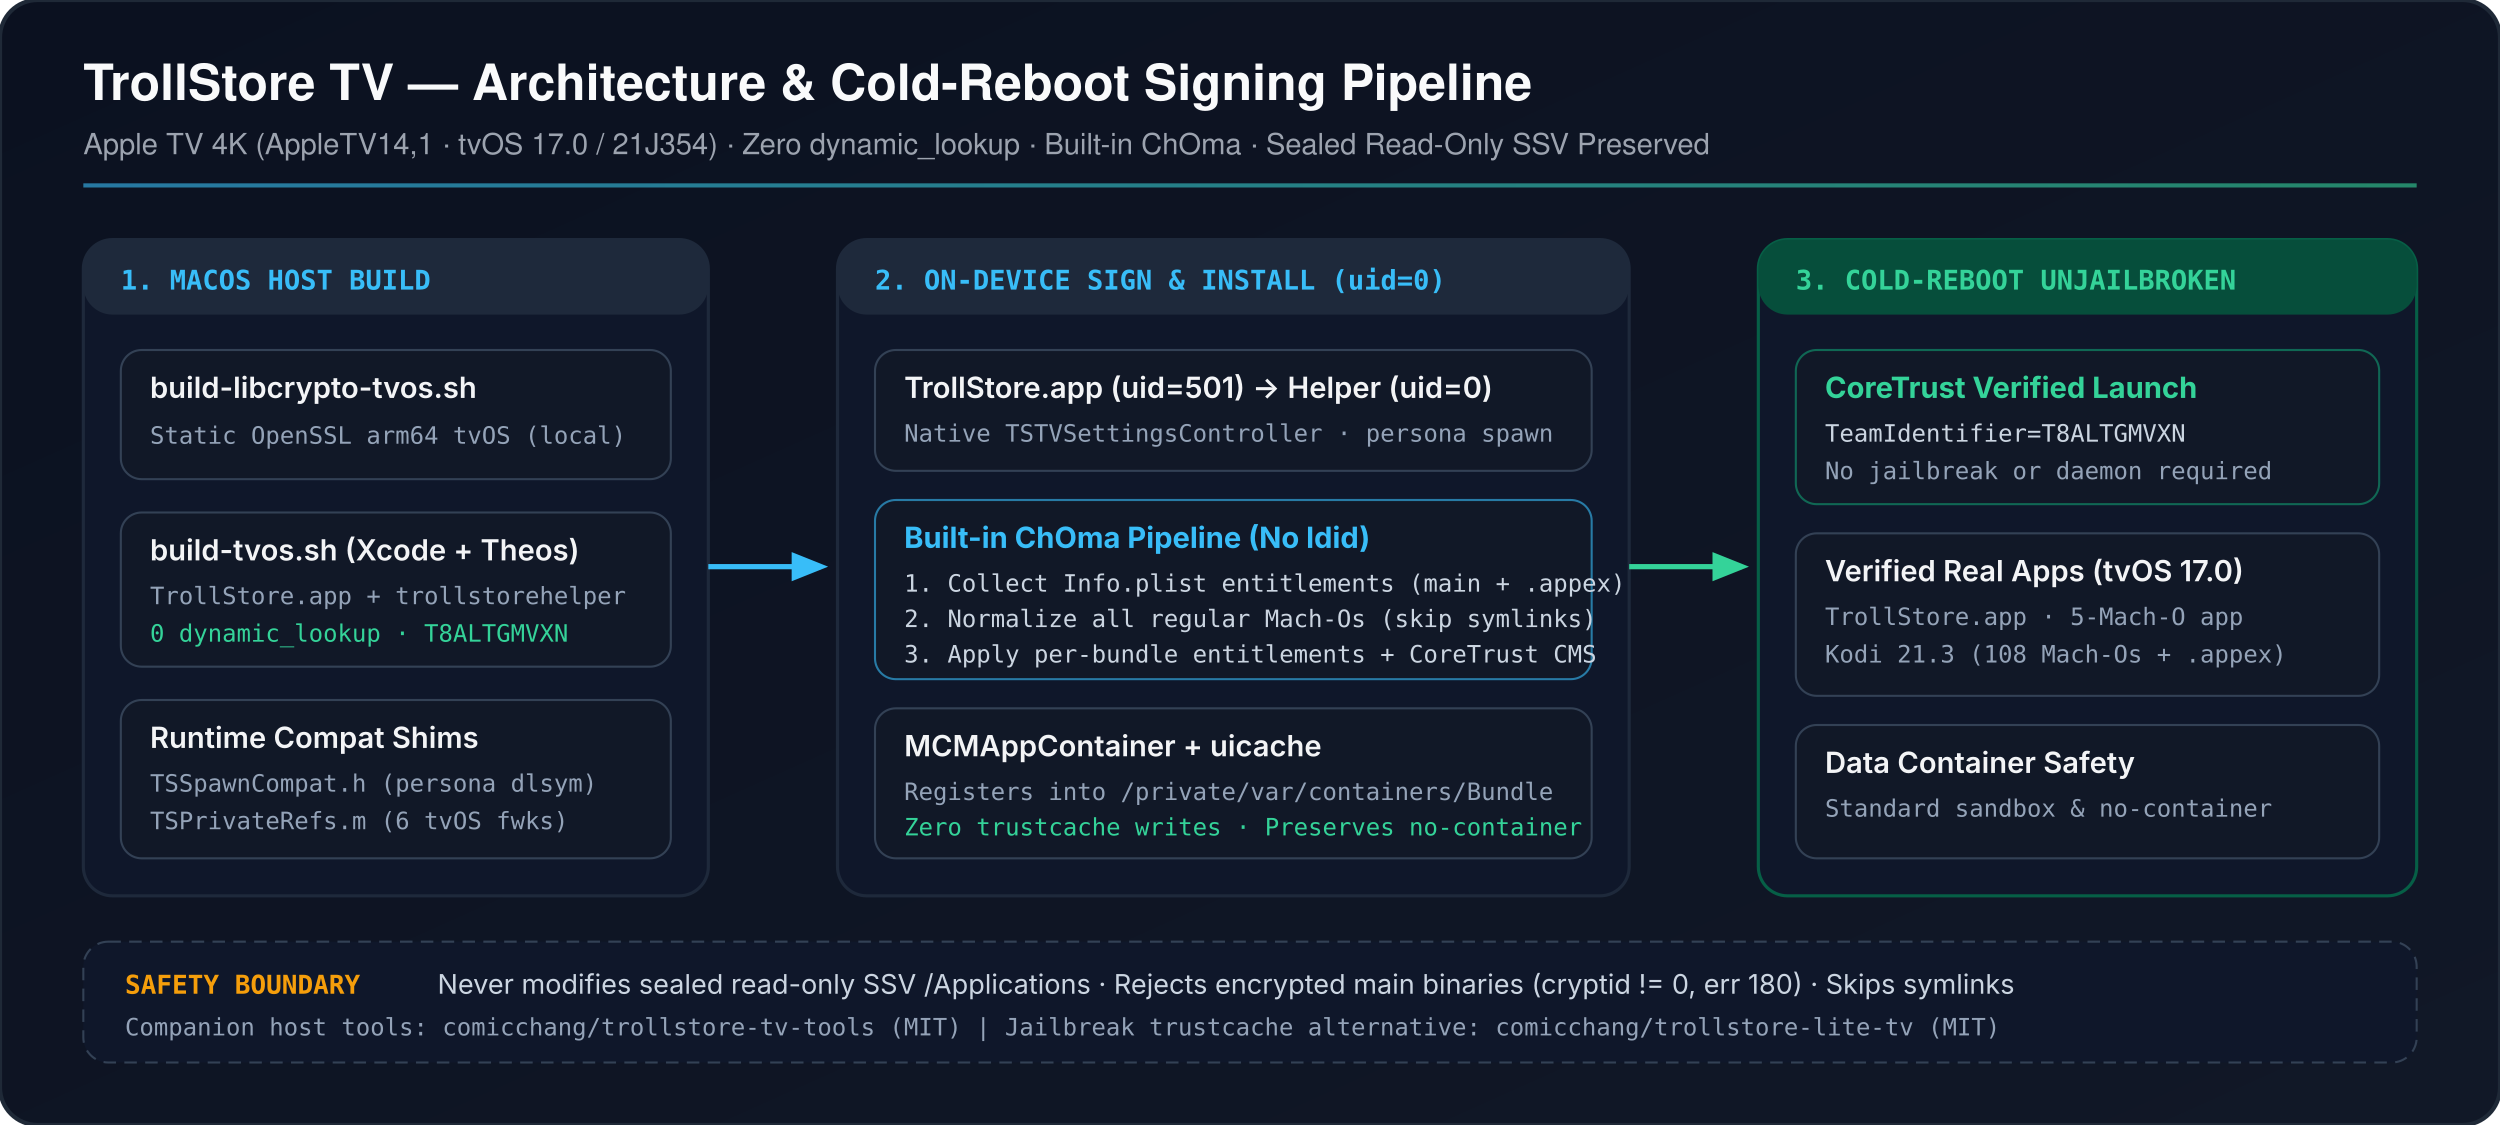
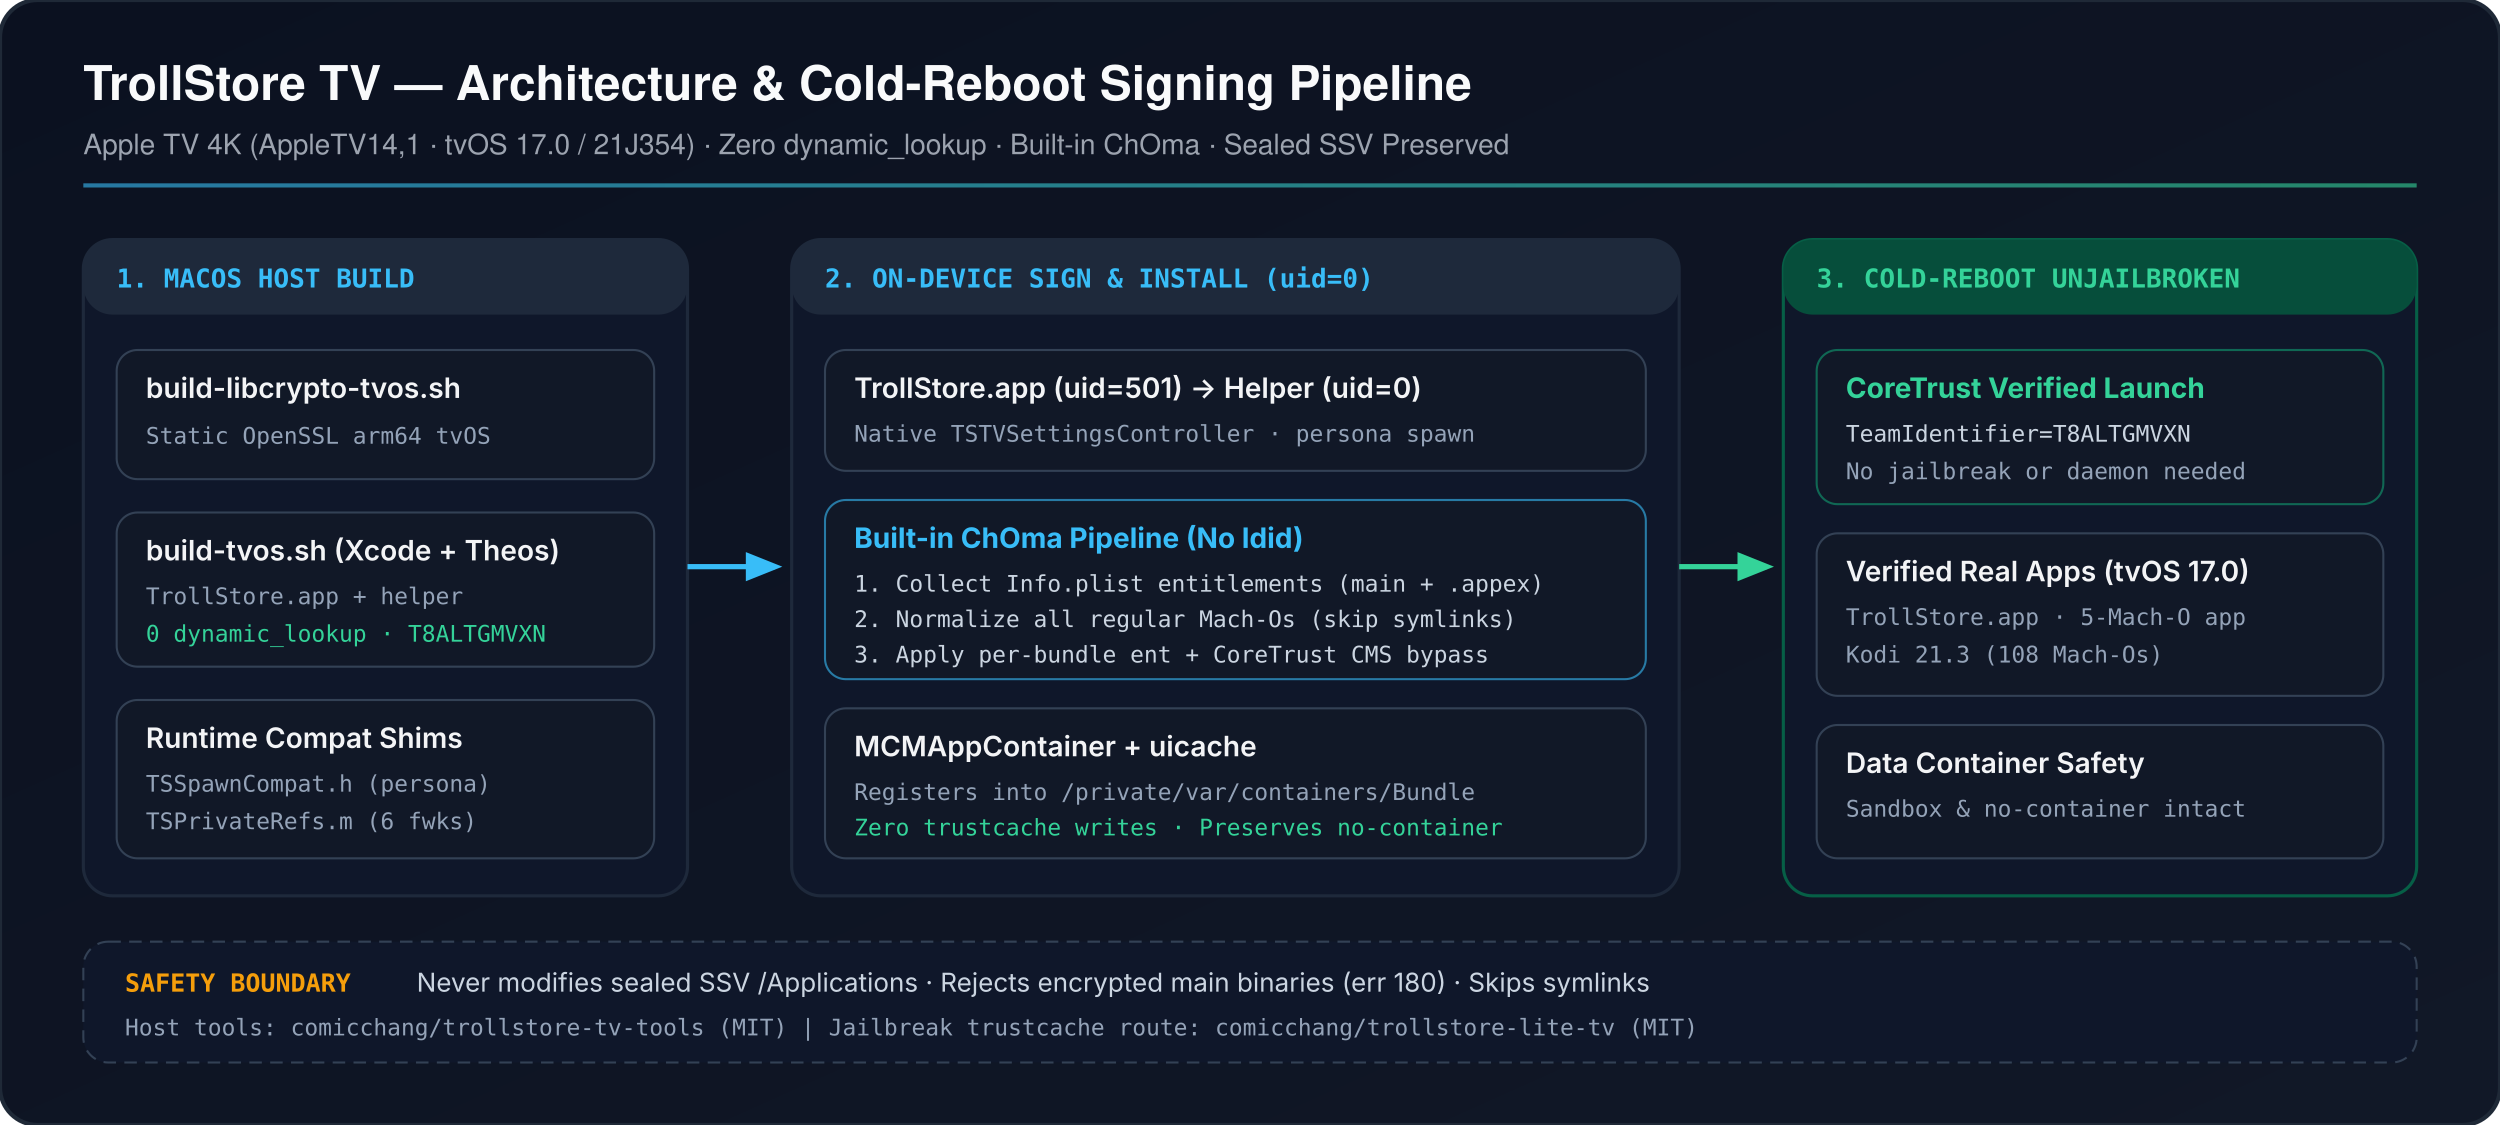
<svg xmlns="http://www.w3.org/2000/svg" viewBox="0 0 1200 540" width="1200" height="540" role="img" aria-label="TrollStore TV Architecture Overview">
  <defs>
    <linearGradient id="bg" x1="0" y1="0" x2="1" y2="1">
      <stop offset="0%" stop-color="#0b1120" />
      <stop offset="100%" stop-color="#111827" />
    </linearGradient>
    <linearGradient id="accent" x1="0" y1="0" x2="1" y2="0">
      <stop offset="0%" stop-color="#38bdf8" />
      <stop offset="100%" stop-color="#34d399" />
    </linearGradient>
    <marker id="arrow" viewBox="0 0 10 10" refX="8" refY="5" markerWidth="7" markerHeight="7" orient="auto-start-reverse">
      <path d="M 0 1 L 10 5 L 0 9 z" fill="#38bdf8" />
    </marker>
    <marker id="arrowGreen" viewBox="0 0 10 10" refX="8" refY="5" markerWidth="7" markerHeight="7" orient="auto-start-reverse">
      <path d="M 0 1 L 10 5 L 0 9 z" fill="#34d399" />
    </marker>
  </defs>
  <rect width="1200" height="540" rx="18" fill="url(#bg)" stroke="#1f2937" stroke-width="2" />
-   <text x="40" y="48" fill="#f9fafb" font-family="-apple-system,BlinkMacSystemFont,Segoe UI,Helvetica,Arial,sans-serif" font-size="24" font-weight="700">TrollStore TV — Architecture &amp; Cold-Reboot Signing Pipeline</text>
-   <text x="40" y="74" fill="#9ca3af" font-family="-apple-system,BlinkMacSystemFont,Segoe UI,Helvetica,Arial,sans-serif" font-size="14">Apple TV 4K (AppleTV14,1 · tvOS 17.0 / 21J354) · Zero dynamic_lookup · Built-in ChOma · Sealed Read-Only SSV Preserved</text>
+   <text x="40" y="48" fill="#f9fafb" font-family="-apple-system,BlinkMacSystemFont,Segoe UI,Helvetica,Arial,sans-serif" font-size="23" font-weight="700">TrollStore TV — Architecture &amp; Cold-Reboot Signing Pipeline</text>
+   <text x="40" y="74" fill="#9ca3af" font-family="-apple-system,BlinkMacSystemFont,Segoe UI,Helvetica,Arial,sans-serif" font-size="13.5">Apple TV 4K (AppleTV14,1 · tvOS 17.0 / 21J354) · Zero dynamic_lookup · Built-in ChOma · Sealed SSV Preserved</text>
  <rect x="40" y="88" width="1120" height="2" fill="url(#accent)" opacity="0.6" />
-   <rect x="40" y="115" width="300" height="315" rx="14" fill="#0f172a" stroke="#1e293b" stroke-width="1.5" />
-   <rect x="40" y="115" width="300" height="36" rx="14" fill="#1e293b" />
-   <text x="58" y="139" fill="#38bdf8" font-family="ui-monospace,SFMono-Regular,Menlo,monospace" font-size="13" font-weight="700">1. MACOS HOST BUILD</text>
-   <rect x="58" y="168" width="264" height="62" rx="10" fill="#111827" stroke="#334155" />
-   <text x="72" y="191" fill="#f3f4f6" font-family="-apple-system,sans-serif" font-size="14" font-weight="600">build-libcrypto-tvos.sh</text>
-   <text x="72" y="213" fill="#94a3b8" font-family="ui-monospace,monospace" font-size="11.5">Static OpenSSL arm64 tvOS (local)</text>
-   <rect x="58" y="246" width="264" height="74" rx="10" fill="#111827" stroke="#334155" />
-   <text x="72" y="269" fill="#f3f4f6" font-family="-apple-system,sans-serif" font-size="14" font-weight="600">build-tvos.sh (Xcode + Theos)</text>
-   <text x="72" y="290" fill="#94a3b8" font-family="ui-monospace,monospace" font-size="11.5">TrollStore.app + trollstorehelper</text>
-   <text x="72" y="308" fill="#34d399" font-family="ui-monospace,monospace" font-size="11.5">0 dynamic_lookup · T8ALTGMVXN</text>
-   <rect x="58" y="336" width="264" height="76" rx="10" fill="#111827" stroke="#334155" />
-   <text x="72" y="359" fill="#f3f4f6" font-family="-apple-system,sans-serif" font-size="14" font-weight="600">Runtime Compat Shims</text>
-   <text x="72" y="380" fill="#94a3b8" font-family="ui-monospace,monospace" font-size="11.5">TSSpawnCompat.h (persona dlsym)</text>
-   <text x="72" y="398" fill="#94a3b8" font-family="ui-monospace,monospace" font-size="11.5">TSPrivateRefs.m (6 tvOS fwks)</text>
-   <line x1="340" y1="272" x2="394" y2="272" stroke="#38bdf8" stroke-width="2.5" marker-end="url(#arrow)" />
-   <rect x="402" y="115" width="380" height="315" rx="14" fill="#0f172a" stroke="#1e293b" stroke-width="1.5" />
-   <rect x="402" y="115" width="380" height="36" rx="14" fill="#1e293b" />
-   <text x="420" y="139" fill="#38bdf8" font-family="ui-monospace,SFMono-Regular,Menlo,monospace" font-size="13" font-weight="700">2. ON-DEVICE SIGN &amp; INSTALL (uid=0)</text>
-   <rect x="420" y="168" width="344" height="58" rx="10" fill="#111827" stroke="#334155" />
-   <text x="434" y="191" fill="#f3f4f6" font-family="-apple-system,sans-serif" font-size="14" font-weight="600">TrollStore.app (uid=501) → Helper (uid=0)</text>
-   <text x="434" y="212" fill="#94a3b8" font-family="ui-monospace,monospace" font-size="11.5">Native TSTVSettingsController · persona spawn</text>
-   <rect x="420" y="240" width="344" height="86" rx="10" fill="#111827" stroke="#38bdf8" stroke-opacity="0.6" />
-   <text x="434" y="263" fill="#38bdf8" font-family="-apple-system,sans-serif" font-size="14" font-weight="700">Built-in ChOma Pipeline (No ldid)</text>
-   <text x="434" y="284" fill="#cbd5e1" font-family="ui-monospace,monospace" font-size="11.5">1. Collect Info.plist entitlements (main + .appex)</text>
-   <text x="434" y="301" fill="#cbd5e1" font-family="ui-monospace,monospace" font-size="11.5">2. Normalize all regular Mach-Os (skip symlinks)</text>
-   <text x="434" y="318" fill="#cbd5e1" font-family="ui-monospace,monospace" font-size="11.5">3. Apply per-bundle entitlements + CoreTrust CMS</text>
-   <rect x="420" y="340" width="344" height="72" rx="10" fill="#111827" stroke="#334155" />
-   <text x="434" y="363" fill="#f3f4f6" font-family="-apple-system,sans-serif" font-size="14" font-weight="600">MCMAppContainer + uicache</text>
-   <text x="434" y="384" fill="#94a3b8" font-family="ui-monospace,monospace" font-size="11.5">Registers into /private/var/containers/Bundle</text>
-   <text x="434" y="401" fill="#34d399" font-family="ui-monospace,monospace" font-size="11.5">Zero trustcache writes · Preserves no-container</text>
-   <line x1="782" y1="272" x2="836" y2="272" stroke="#34d399" stroke-width="2.5" marker-end="url(#arrowGreen)" />
-   <rect x="844" y="115" width="316" height="315" rx="14" fill="#0f172a" stroke="#065f46" stroke-width="1.5" />
-   <rect x="844" y="115" width="316" height="36" rx="14" fill="#064e3b" />
-   <text x="862" y="139" fill="#34d399" font-family="ui-monospace,SFMono-Regular,Menlo,monospace" font-size="13" font-weight="700">3. COLD-REBOOT UNJAILBROKEN</text>
-   <rect x="862" y="168" width="280" height="74" rx="10" fill="#111827" stroke="#10b981" stroke-opacity="0.5" />
-   <text x="876" y="191" fill="#34d399" font-family="-apple-system,sans-serif" font-size="14" font-weight="700">CoreTrust Verified Launch</text>
-   <text x="876" y="212" fill="#cbd5e1" font-family="ui-monospace,monospace" font-size="11.5">TeamIdentifier=T8ALTGMVXN</text>
-   <text x="876" y="230" fill="#94a3b8" font-family="ui-monospace,monospace" font-size="11.5">No jailbreak or daemon required</text>
-   <rect x="862" y="256" width="280" height="78" rx="10" fill="#111827" stroke="#334155" />
-   <text x="876" y="279" fill="#f3f4f6" font-family="-apple-system,sans-serif" font-size="14" font-weight="600">Verified Real Apps (tvOS 17.0)</text>
-   <text x="876" y="300" fill="#94a3b8" font-family="ui-monospace,monospace" font-size="11.5">TrollStore.app · 5-Mach-O app</text>
-   <text x="876" y="318" fill="#94a3b8" font-family="ui-monospace,monospace" font-size="11.5">Kodi 21.3 (108 Mach-Os + .appex)</text>
-   <rect x="862" y="348" width="280" height="64" rx="10" fill="#111827" stroke="#334155" />
-   <text x="876" y="371" fill="#f3f4f6" font-family="-apple-system,sans-serif" font-size="14" font-weight="600">Data Container Safety</text>
-   <text x="876" y="392" fill="#94a3b8" font-family="ui-monospace,monospace" font-size="11.5">Standard sandbox &amp; no-container</text>
+   <rect x="40" y="115" width="290" height="315" rx="14" fill="#0f172a" stroke="#1e293b" stroke-width="1.5" />
+   <rect x="40" y="115" width="290" height="36" rx="14" fill="#1e293b" />
+   <text x="56" y="138" fill="#38bdf8" font-family="ui-monospace,SFMono-Regular,Menlo,monospace" font-size="12.5" font-weight="700">1. MACOS HOST BUILD</text>
+   <rect x="56" y="168" width="258" height="62" rx="10" fill="#111827" stroke="#334155" />
+   <text x="70" y="191" fill="#f3f4f6" font-family="-apple-system,sans-serif" font-size="13.5" font-weight="600">build-libcrypto-tvos.sh</text>
+   <text x="70" y="213" fill="#94a3b8" font-family="ui-monospace,monospace" font-size="11">Static OpenSSL arm64 tvOS</text>
+   <rect x="56" y="246" width="258" height="74" rx="10" fill="#111827" stroke="#334155" />
+   <text x="70" y="269" fill="#f3f4f6" font-family="-apple-system,sans-serif" font-size="13.5" font-weight="600">build-tvos.sh (Xcode + Theos)</text>
+   <text x="70" y="290" fill="#94a3b8" font-family="ui-monospace,monospace" font-size="11">TrollStore.app + helper</text>
+   <text x="70" y="308" fill="#34d399" font-family="ui-monospace,monospace" font-size="11">0 dynamic_lookup · T8ALTGMVXN</text>
+   <rect x="56" y="336" width="258" height="76" rx="10" fill="#111827" stroke="#334155" />
+   <text x="70" y="359" fill="#f3f4f6" font-family="-apple-system,sans-serif" font-size="13.5" font-weight="600">Runtime Compat Shims</text>
+   <text x="70" y="380" fill="#94a3b8" font-family="ui-monospace,monospace" font-size="11">TSSpawnCompat.h (persona)</text>
+   <text x="70" y="398" fill="#94a3b8" font-family="ui-monospace,monospace" font-size="11">TSPrivateRefs.m (6 fwks)</text>
+   <line x1="330" y1="272" x2="372" y2="272" stroke="#38bdf8" stroke-width="2.5" marker-end="url(#arrow)" />
+   <rect x="380" y="115" width="426" height="315" rx="14" fill="#0f172a" stroke="#1e293b" stroke-width="1.5" />
+   <rect x="380" y="115" width="426" height="36" rx="14" fill="#1e293b" />
+   <text x="396" y="138" fill="#38bdf8" font-family="ui-monospace,SFMono-Regular,Menlo,monospace" font-size="12.5" font-weight="700">2. ON-DEVICE SIGN &amp; INSTALL (uid=0)</text>
+   <rect x="396" y="168" width="394" height="58" rx="10" fill="#111827" stroke="#334155" />
+   <text x="410" y="191" fill="#f3f4f6" font-family="-apple-system,sans-serif" font-size="13.5" font-weight="600">TrollStore.app (uid=501) → Helper (uid=0)</text>
+   <text x="410" y="212" fill="#94a3b8" font-family="ui-monospace,monospace" font-size="11">Native TSTVSettingsController · persona spawn</text>
+   <rect x="396" y="240" width="394" height="86" rx="10" fill="#111827" stroke="#38bdf8" stroke-opacity="0.6" />
+   <text x="410" y="263" fill="#38bdf8" font-family="-apple-system,sans-serif" font-size="13.5" font-weight="700">Built-in ChOma Pipeline (No ldid)</text>
+   <text x="410" y="284" fill="#cbd5e1" font-family="ui-monospace,monospace" font-size="11">1. Collect Info.plist entitlements (main + .appex)</text>
+   <text x="410" y="301" fill="#cbd5e1" font-family="ui-monospace,monospace" font-size="11">2. Normalize all regular Mach-Os (skip symlinks)</text>
+   <text x="410" y="318" fill="#cbd5e1" font-family="ui-monospace,monospace" font-size="11">3. Apply per-bundle ent + CoreTrust CMS bypass</text>
+   <rect x="396" y="340" width="394" height="72" rx="10" fill="#111827" stroke="#334155" />
+   <text x="410" y="363" fill="#f3f4f6" font-family="-apple-system,sans-serif" font-size="13.5" font-weight="600">MCMAppContainer + uicache</text>
+   <text x="410" y="384" fill="#94a3b8" font-family="ui-monospace,monospace" font-size="11">Registers into /private/var/containers/Bundle</text>
+   <text x="410" y="401" fill="#34d399" font-family="ui-monospace,monospace" font-size="11">Zero trustcache writes · Preserves no-container</text>
+   <line x1="806" y1="272" x2="848" y2="272" stroke="#34d399" stroke-width="2.5" marker-end="url(#arrowGreen)" />
+   <rect x="856" y="115" width="304" height="315" rx="14" fill="#0f172a" stroke="#065f46" stroke-width="1.5" />
+   <rect x="856" y="115" width="304" height="36" rx="14" fill="#064e3b" />
+   <text x="872" y="138" fill="#34d399" font-family="ui-monospace,SFMono-Regular,Menlo,monospace" font-size="12.5" font-weight="700">3. COLD-REBOOT UNJAILBROKEN</text>
+   <rect x="872" y="168" width="272" height="74" rx="10" fill="#111827" stroke="#10b981" stroke-opacity="0.5" />
+   <text x="886" y="191" fill="#34d399" font-family="-apple-system,sans-serif" font-size="13.5" font-weight="700">CoreTrust Verified Launch</text>
+   <text x="886" y="212" fill="#cbd5e1" font-family="ui-monospace,monospace" font-size="11">TeamIdentifier=T8ALTGMVXN</text>
+   <text x="886" y="230" fill="#94a3b8" font-family="ui-monospace,monospace" font-size="11">No jailbreak or daemon needed</text>
+   <rect x="872" y="256" width="272" height="78" rx="10" fill="#111827" stroke="#334155" />
+   <text x="886" y="279" fill="#f3f4f6" font-family="-apple-system,sans-serif" font-size="13.5" font-weight="600">Verified Real Apps (tvOS 17.0)</text>
+   <text x="886" y="300" fill="#94a3b8" font-family="ui-monospace,monospace" font-size="11">TrollStore.app · 5-Mach-O app</text>
+   <text x="886" y="318" fill="#94a3b8" font-family="ui-monospace,monospace" font-size="11">Kodi 21.3 (108 Mach-Os)</text>
+   <rect x="872" y="348" width="272" height="64" rx="10" fill="#111827" stroke="#334155" />
+   <text x="886" y="371" fill="#f3f4f6" font-family="-apple-system,sans-serif" font-size="13.5" font-weight="600">Data Container Safety</text>
+   <text x="886" y="392" fill="#94a3b8" font-family="ui-monospace,monospace" font-size="11">Sandbox &amp; no-container intact</text>
  <rect x="40" y="452" width="1120" height="58" rx="12" fill="#0f172a" stroke="#334155" stroke-dasharray="6 4" />
-   <text x="60" y="477" fill="#f59e0b" font-family="ui-monospace,monospace" font-size="12.5" font-weight="700">SAFETY BOUNDARY</text>
-   <text x="210" y="477" fill="#cbd5e1" font-family="-apple-system,sans-serif" font-size="13">Never modifies sealed read-only SSV /Applications · Rejects encrypted main binaries (cryptid != 0, err 180) · Skips symlinks</text>
-   <text x="60" y="497" fill="#94a3b8" font-family="ui-monospace,monospace" font-size="11.5">Companion host tools: comicchang/trollstore-tv-tools (MIT)   |   Jailbreak trustcache alternative: comicchang/trollstore-lite-tv (MIT)</text>
+   <text x="60" y="476" fill="#f59e0b" font-family="ui-monospace,monospace" font-size="12" font-weight="700">SAFETY BOUNDARY</text>
+   <text x="200" y="476" fill="#cbd5e1" font-family="-apple-system,sans-serif" font-size="12.5">Never modifies sealed SSV /Applications · Rejects encrypted main binaries (err 180) · Skips symlinks</text>
+   <text x="60" y="497" fill="#94a3b8" font-family="ui-monospace,monospace" font-size="11">Host tools: comicchang/trollstore-tv-tools (MIT)   |   Jailbreak trustcache route: comicchang/trollstore-lite-tv (MIT)</text>
</svg>
